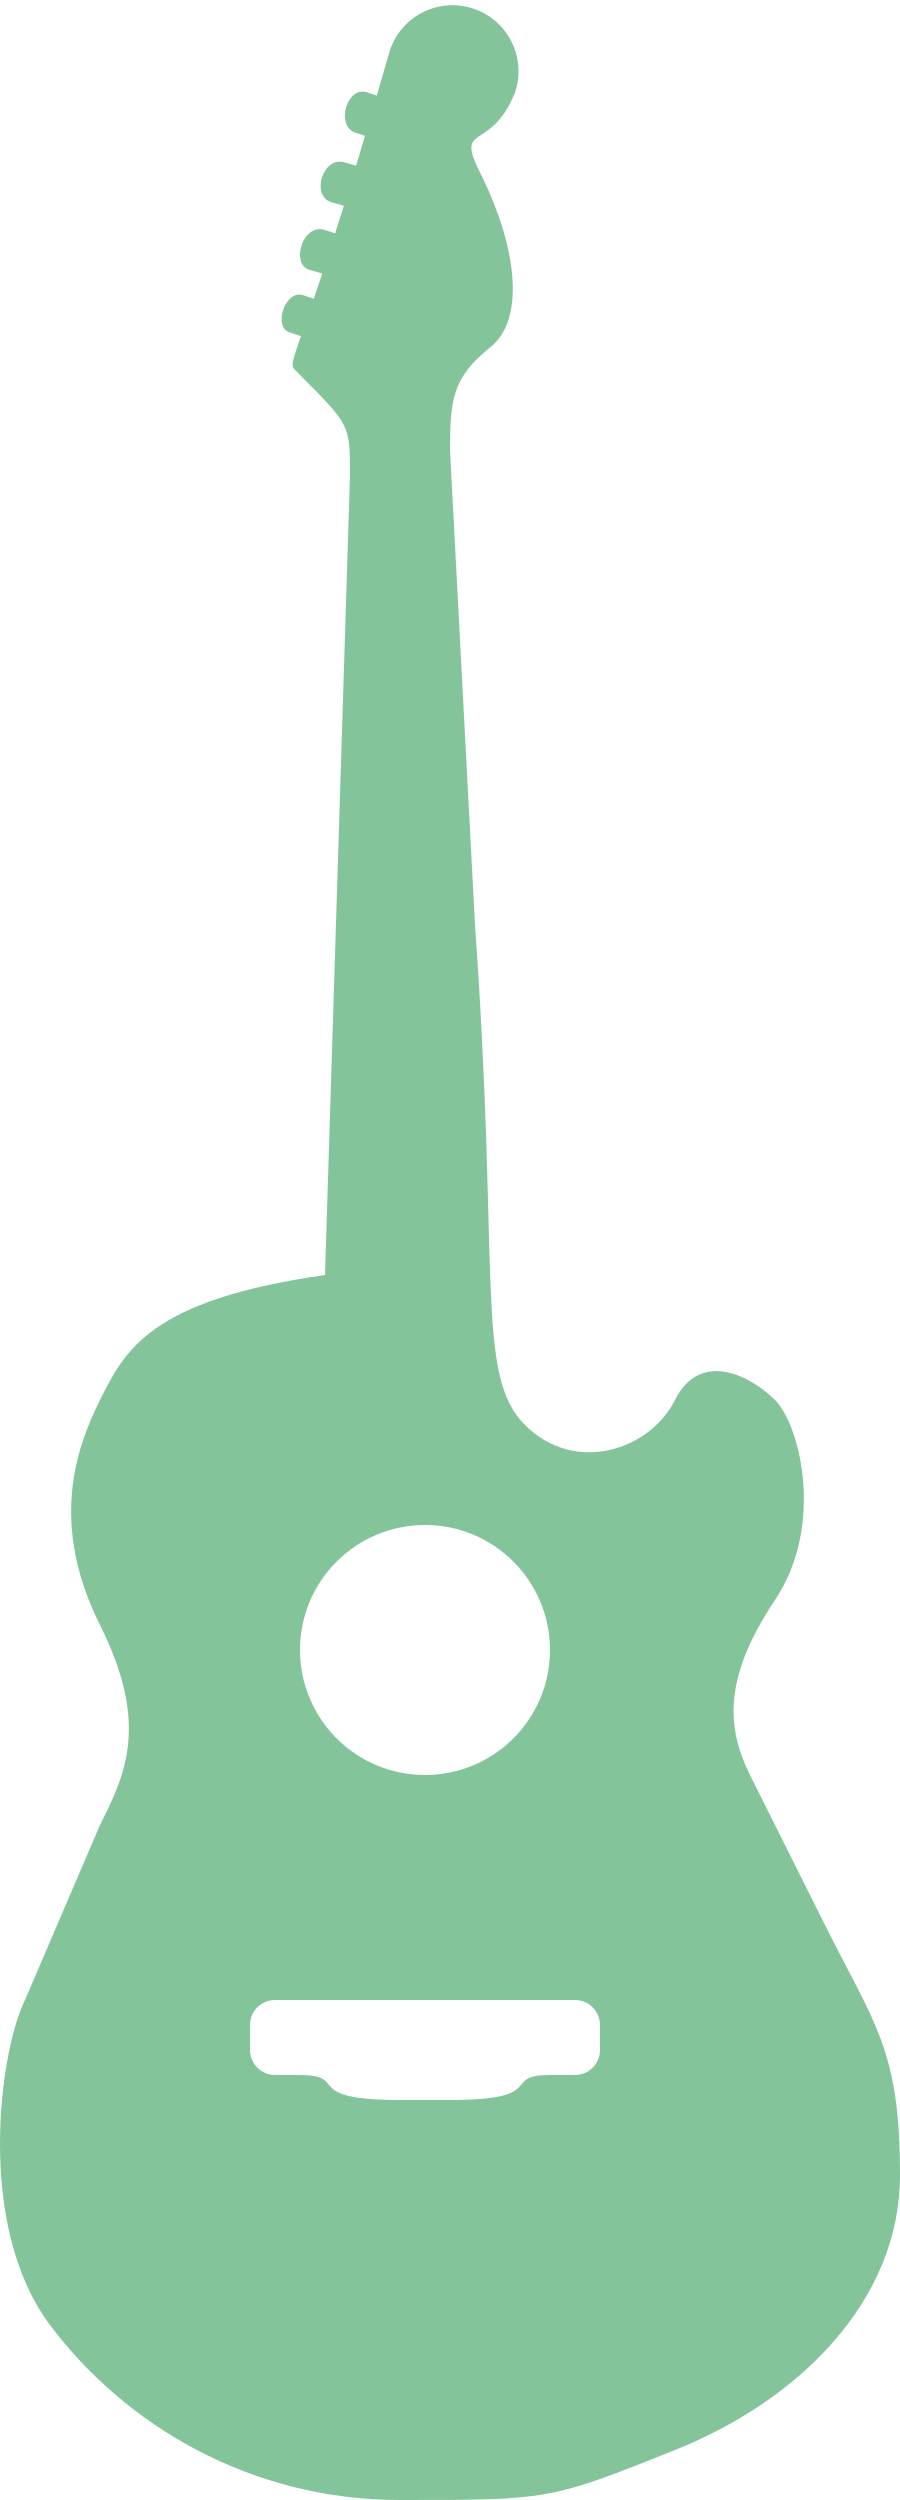
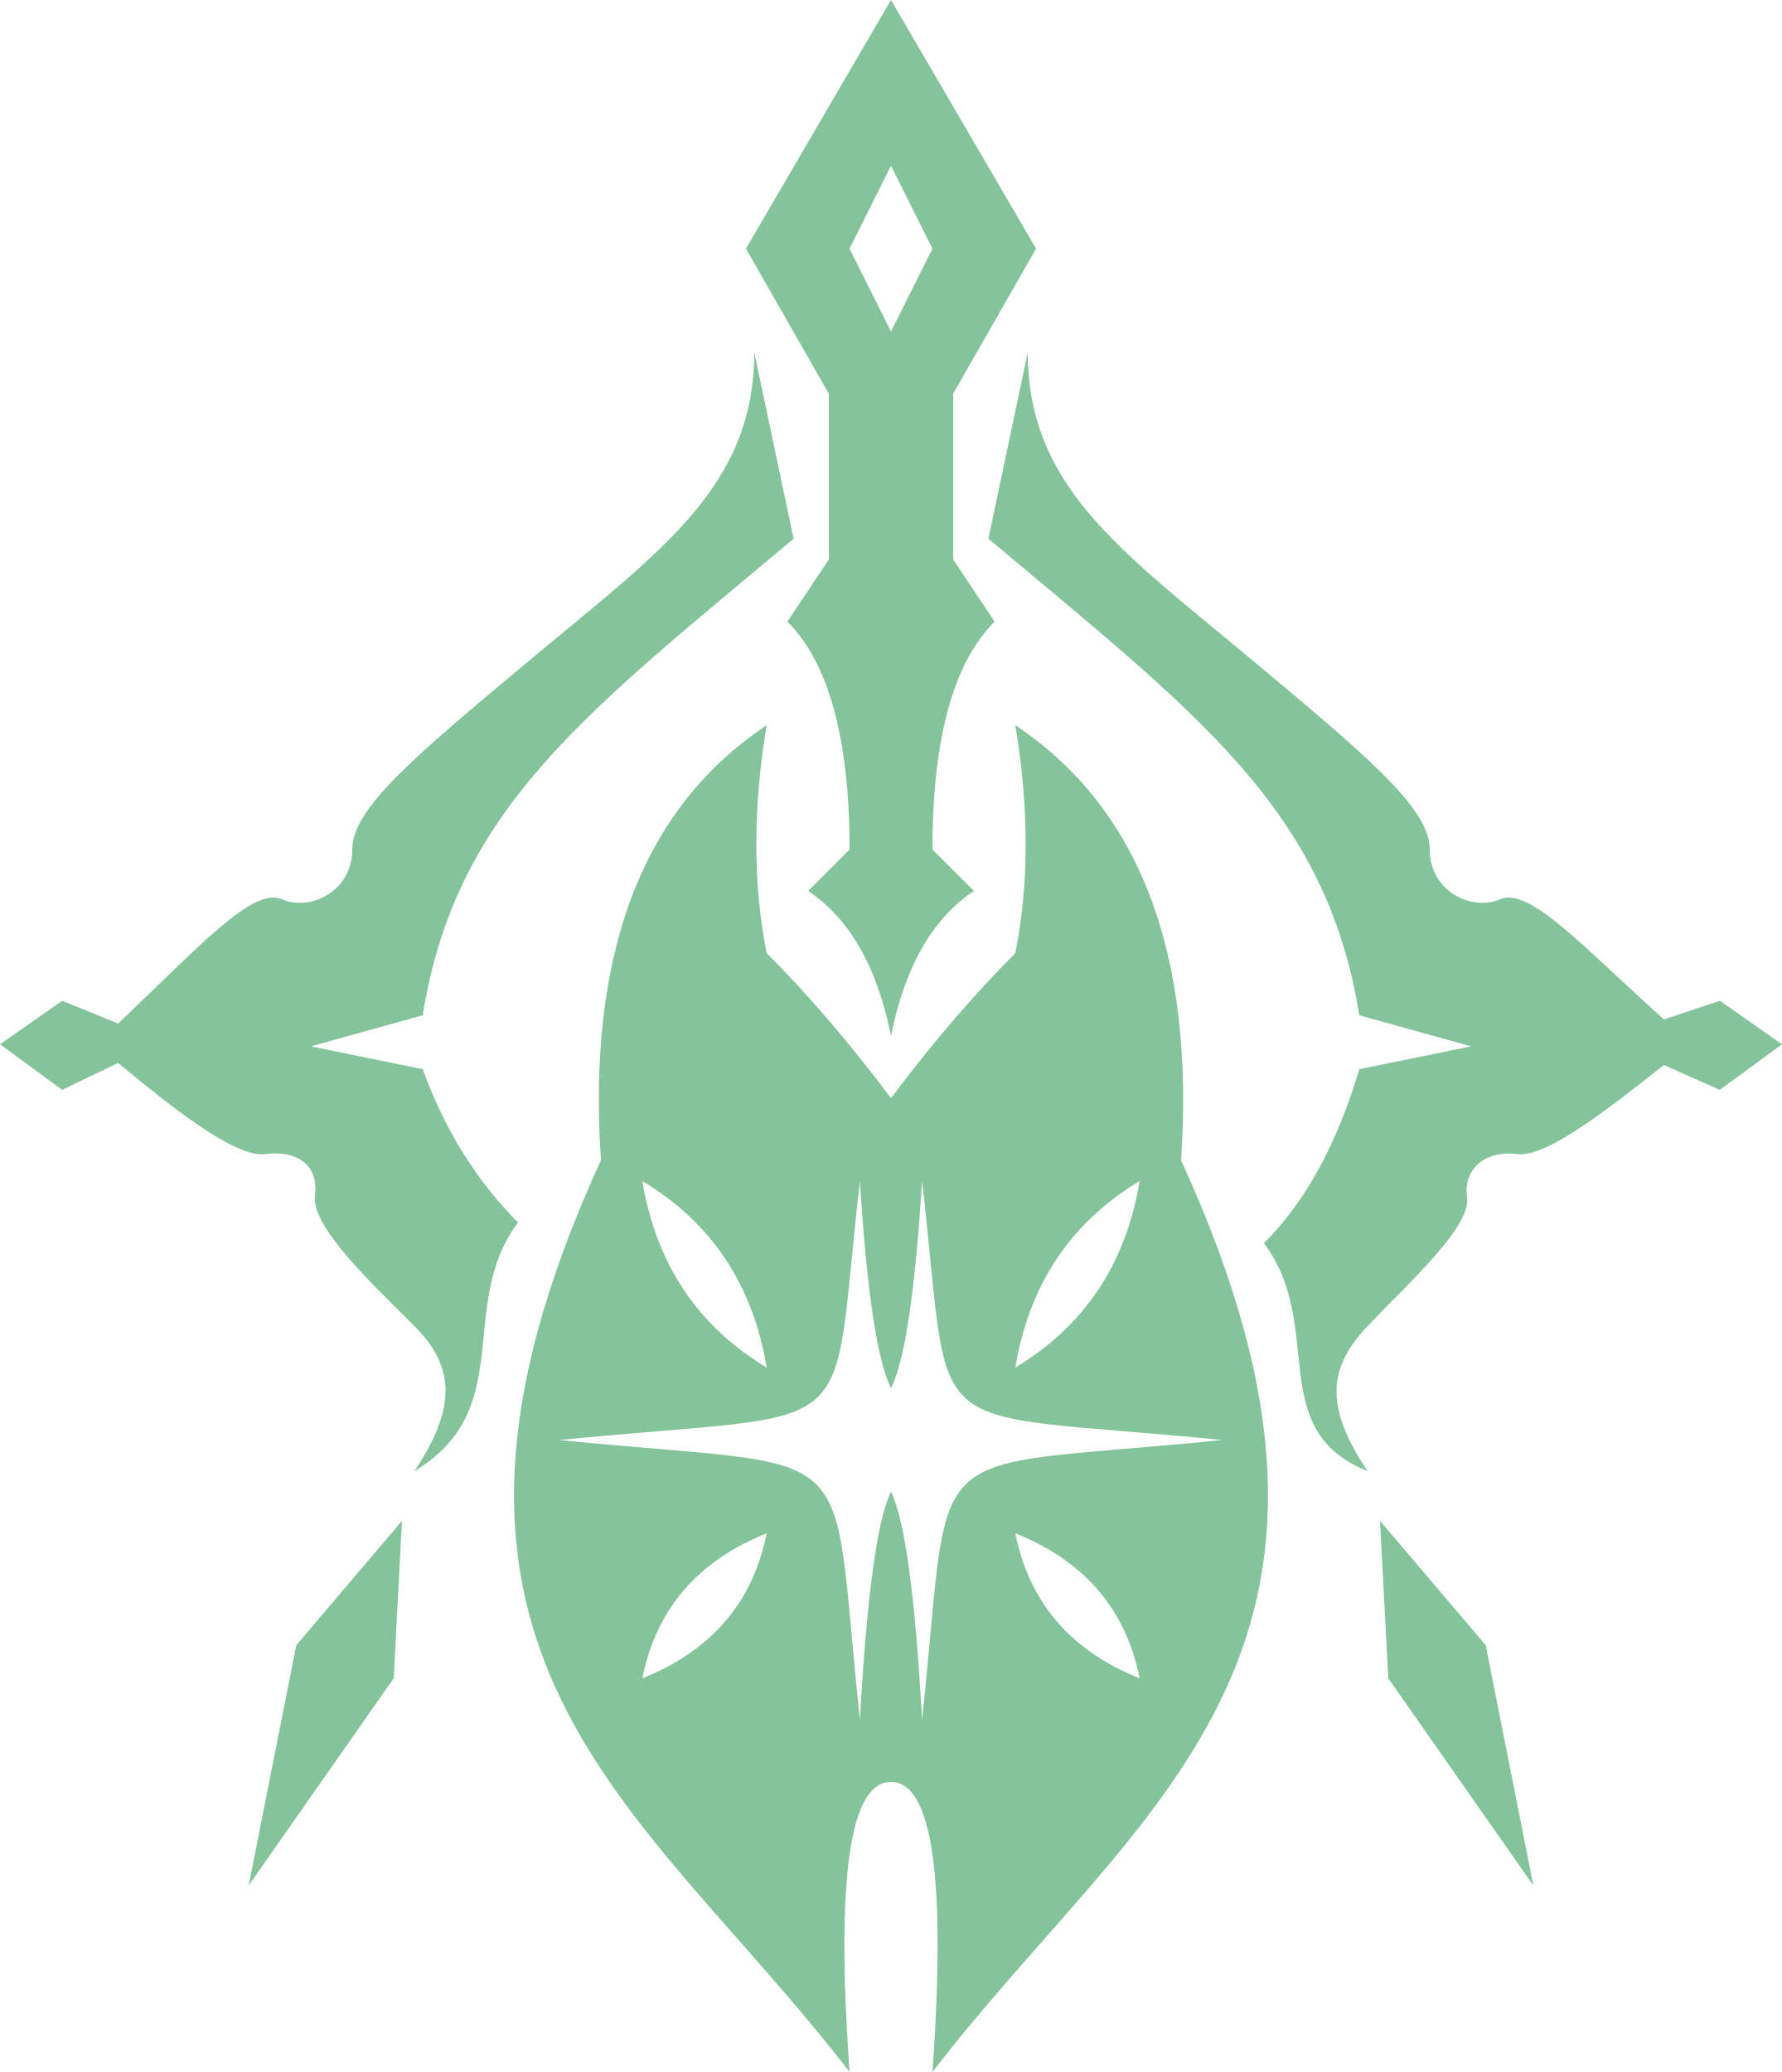
- <svg xmlns="http://www.w3.org/2000/svg" viewBox="32 0 36 100">
-   <path d="M51 37c1 14 0 18 2 20s5 1 6-1 3-1 4 0 2 5 0 8-2 5-1 7l3 6c2 4 3 5 3 10s-4 9-9 11-5 2-11 2-11-3-14-7-2-11-1-13l3-7c1-2 2-4 0-8s-1-7 0-9 2-4 9-5l1-32c0-2 0-2-2-4-.7-.8-.4 1 3.6-13a1 1 0 015 1.7c-1 2.5-2.5 1.1-1.3 3.4 1.4 2.9 1.7 5.7.3 6.8C50.1 15.1 50 16 50 18ZM49 61a1 1 0 000 10 1 1 0 000-10M43 80a1 1 0 00-1 1v1a1 1 0 001 1h1c2 0 0 1 4 1h2c4 0 2-1 4-1h1a1 1 0 001-1V81a1 1 0 00-1-1Zm1.2-66.5-.6-.2c-.7-.2-.2-1.7.5-1.5l.6.2Zm.9-2.5-.7-.2c-.8-.2-.3-1.9.6-1.6l.6.2ZM46 8.3l-.7-.2c-.9-.2-.4-1.9.5-1.6l.7.2Zm.8-2.8-.6-.2c-.8-.3-.3-1.9.5-1.6l.6.2Z" fill="#83C49A" />
+ <svg xmlns="http://www.w3.org/2000/svg" viewBox="0 0 86 100">
+   <path d="M43 0l7 12-4 7v8l2 3q-3 3-3 11l2 2q-3 2-4 7-1-5-4-7l2-2q0-8-3-11l2-3V19l-4-7m7-4-2 4 2 4 2-4m4.6 5c0 6.4 4.4 9.5 10.4 14.5S69 39 69 41s2 3 3.4 2.4 3.9 2.2 7.9 5.8l2.7-.9 3 2.1-3 2.2-2.7-1.2c-2.3 1.8-5.6 4.5-7.1 4.3s-2.6.7-2.4 2.1S68 61.9 66 64s-2 4 0 7c-5-2-2-7-5-11q3-3 4.6-8.4L71 50.5 65.6 49C64 39 57.7 34.4 47.7 26M66.6 73.4l5.1 6L74 91 67 81M49 35q9 6 8 21c11 24-2 31-12 44q1-14-2-14t-2 14C31 87 18 80 29 56q-1-15 8-21-1 6 0 11 3 3 6 7 3-4 6-7 1-5 0-11M31 57q1 6 6 9-1-6-6-9m24 0q-5 3-6 9 5-3 6-9M31 81q5-2 6-7-5 2-6 7m24 0q-1-5-6-7 1 5 6 7M43 72q1 2 1.5 11C46 69 44 71 59 69.5 44 68 46 70 44.5 57Q44 65 43 67q-1-2-1.5-10C40 70 42 68 27 69.5 42 71 40 69 41.5 83Q42 74 43 72M36.4 17l1.9 9C28.3 34.4 22 39 20.4 49L15 50.5l5.4 1.1Q22 56 25 59c-3 4 0 9-5 12 2-3 2-5 0-7s-5-4.8-4.8-6.3-.9-2.2-2.4-2S8 53.2 5.7 51.3L3 52.6 0 50.4l3-2.1 2.7 1.1c4-3.8 6.5-6.6 7.9-6S17 43 17 41s3-4.5 9-9.5S36.4 23.4 36.4 17m-17 56.4L19 81 12 91l2.3-11.6" fill="#83C49A" />
</svg>
